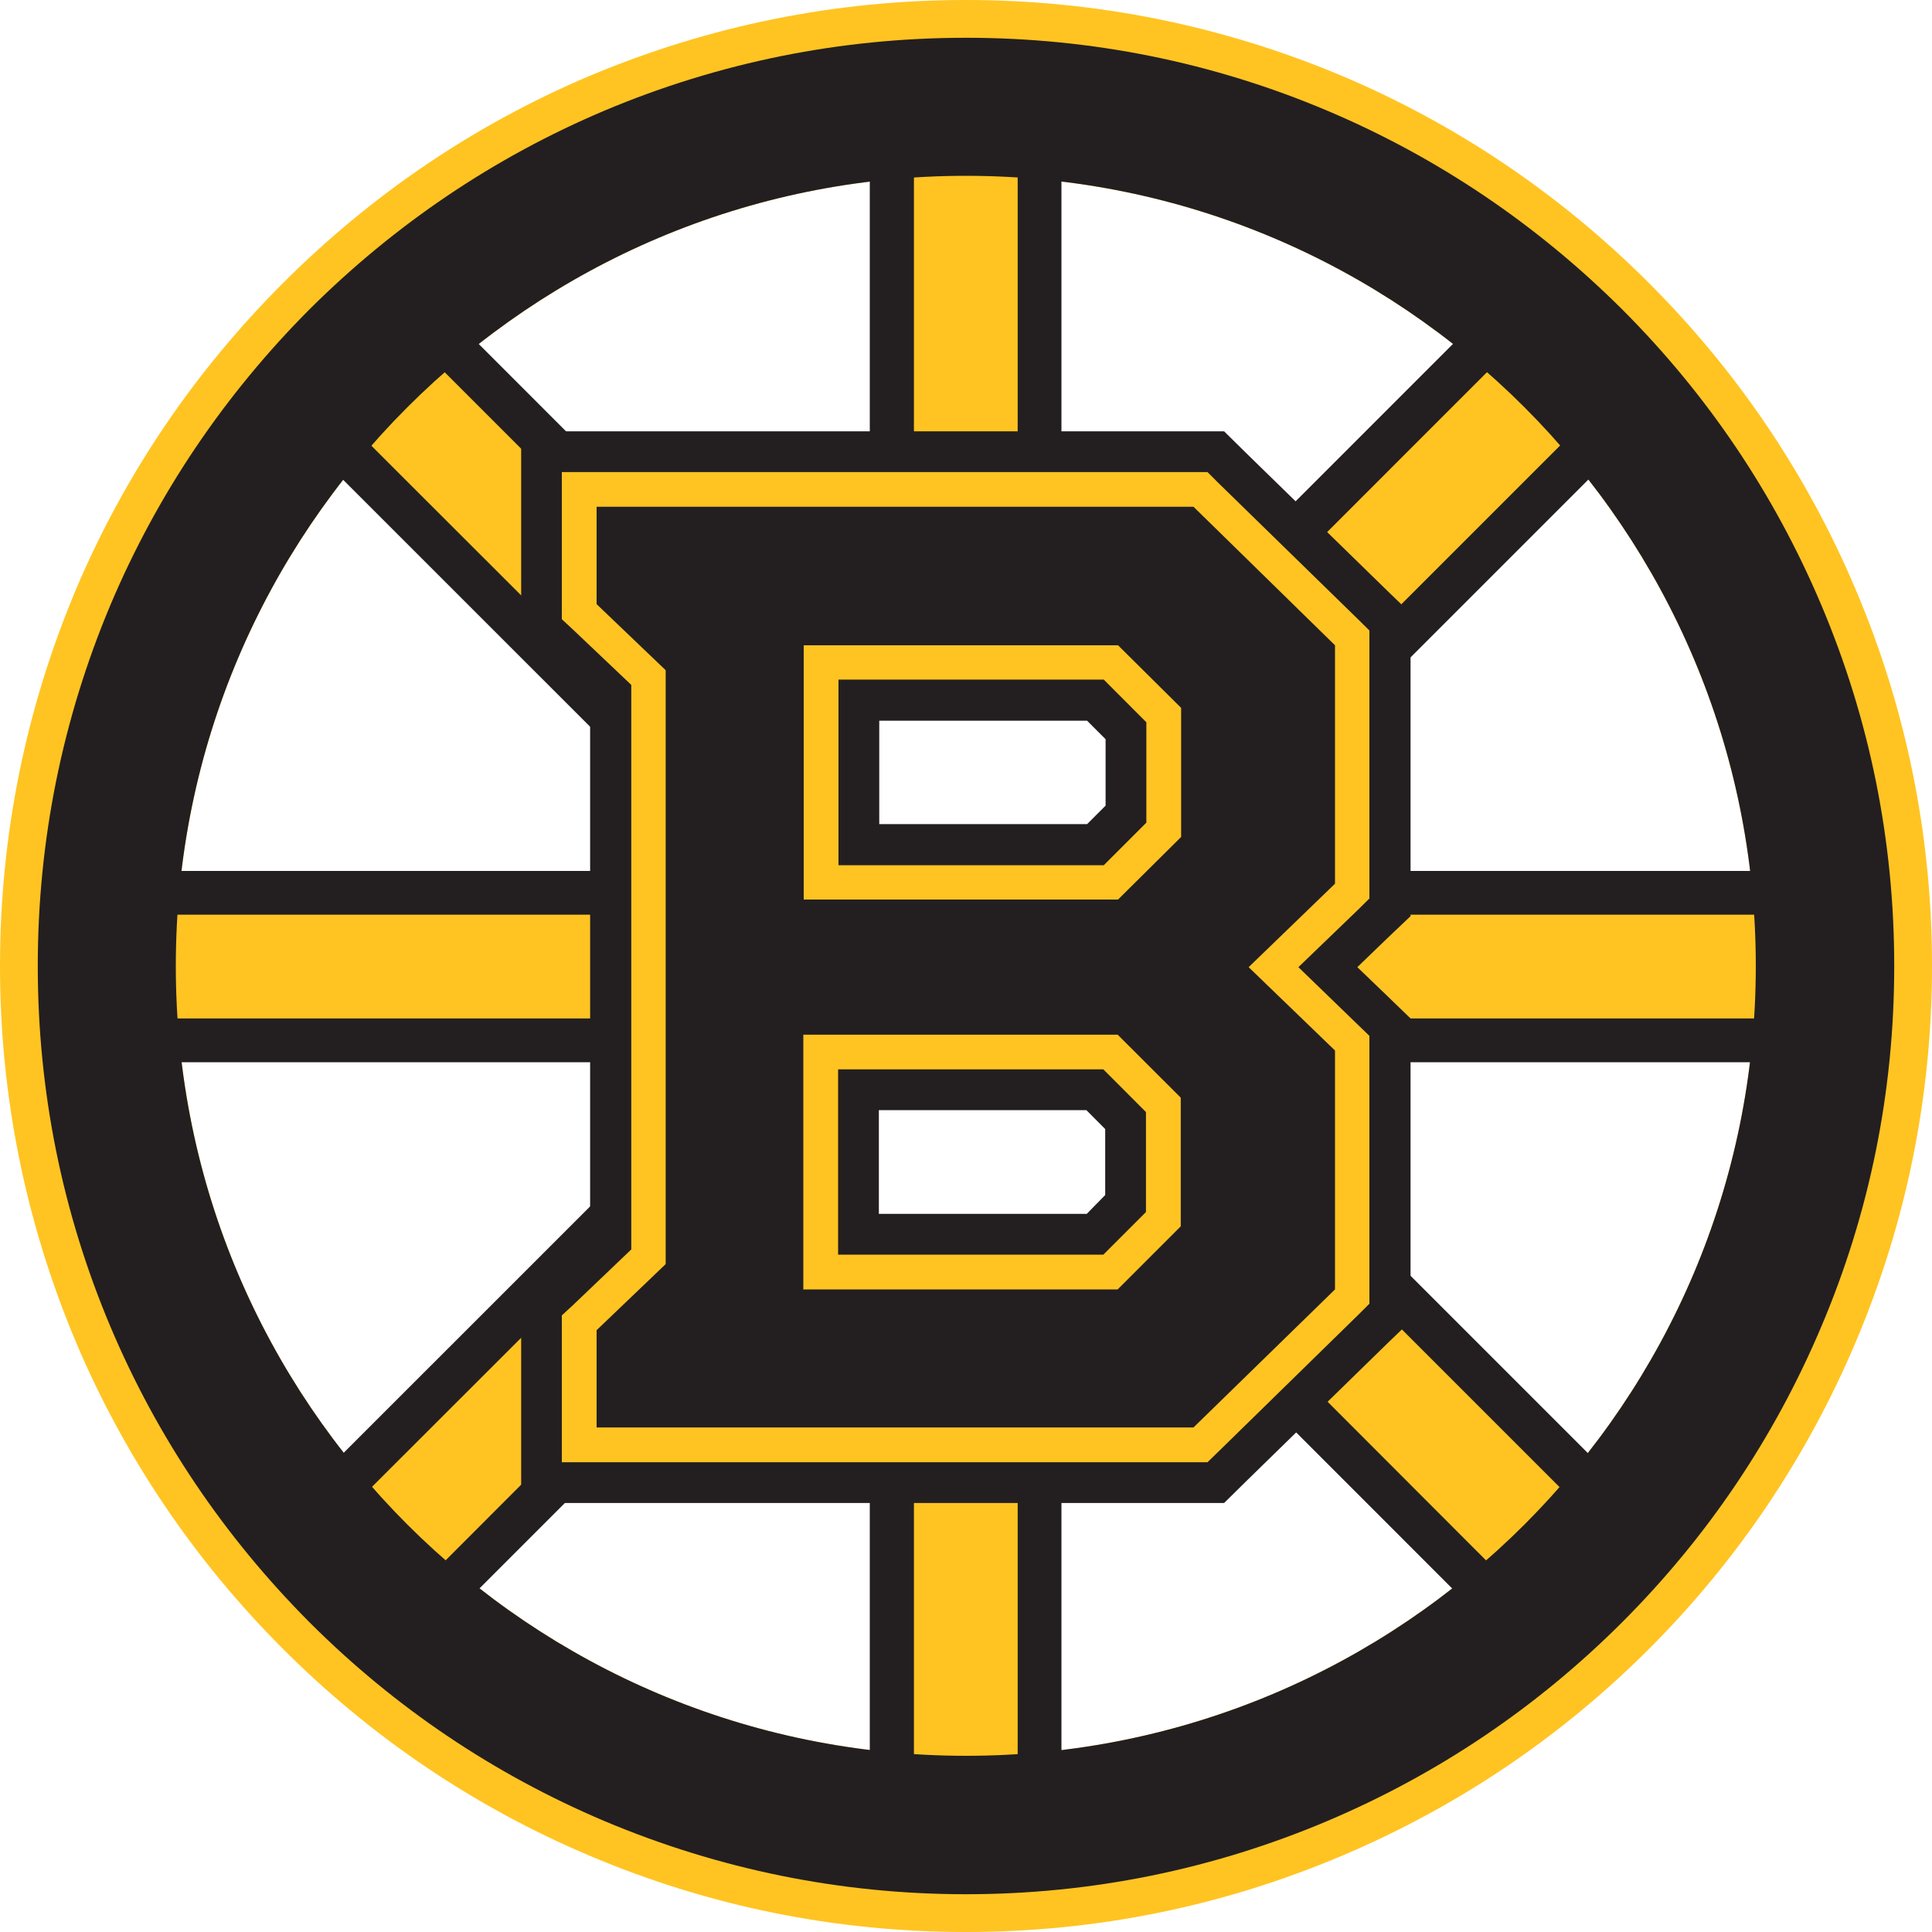
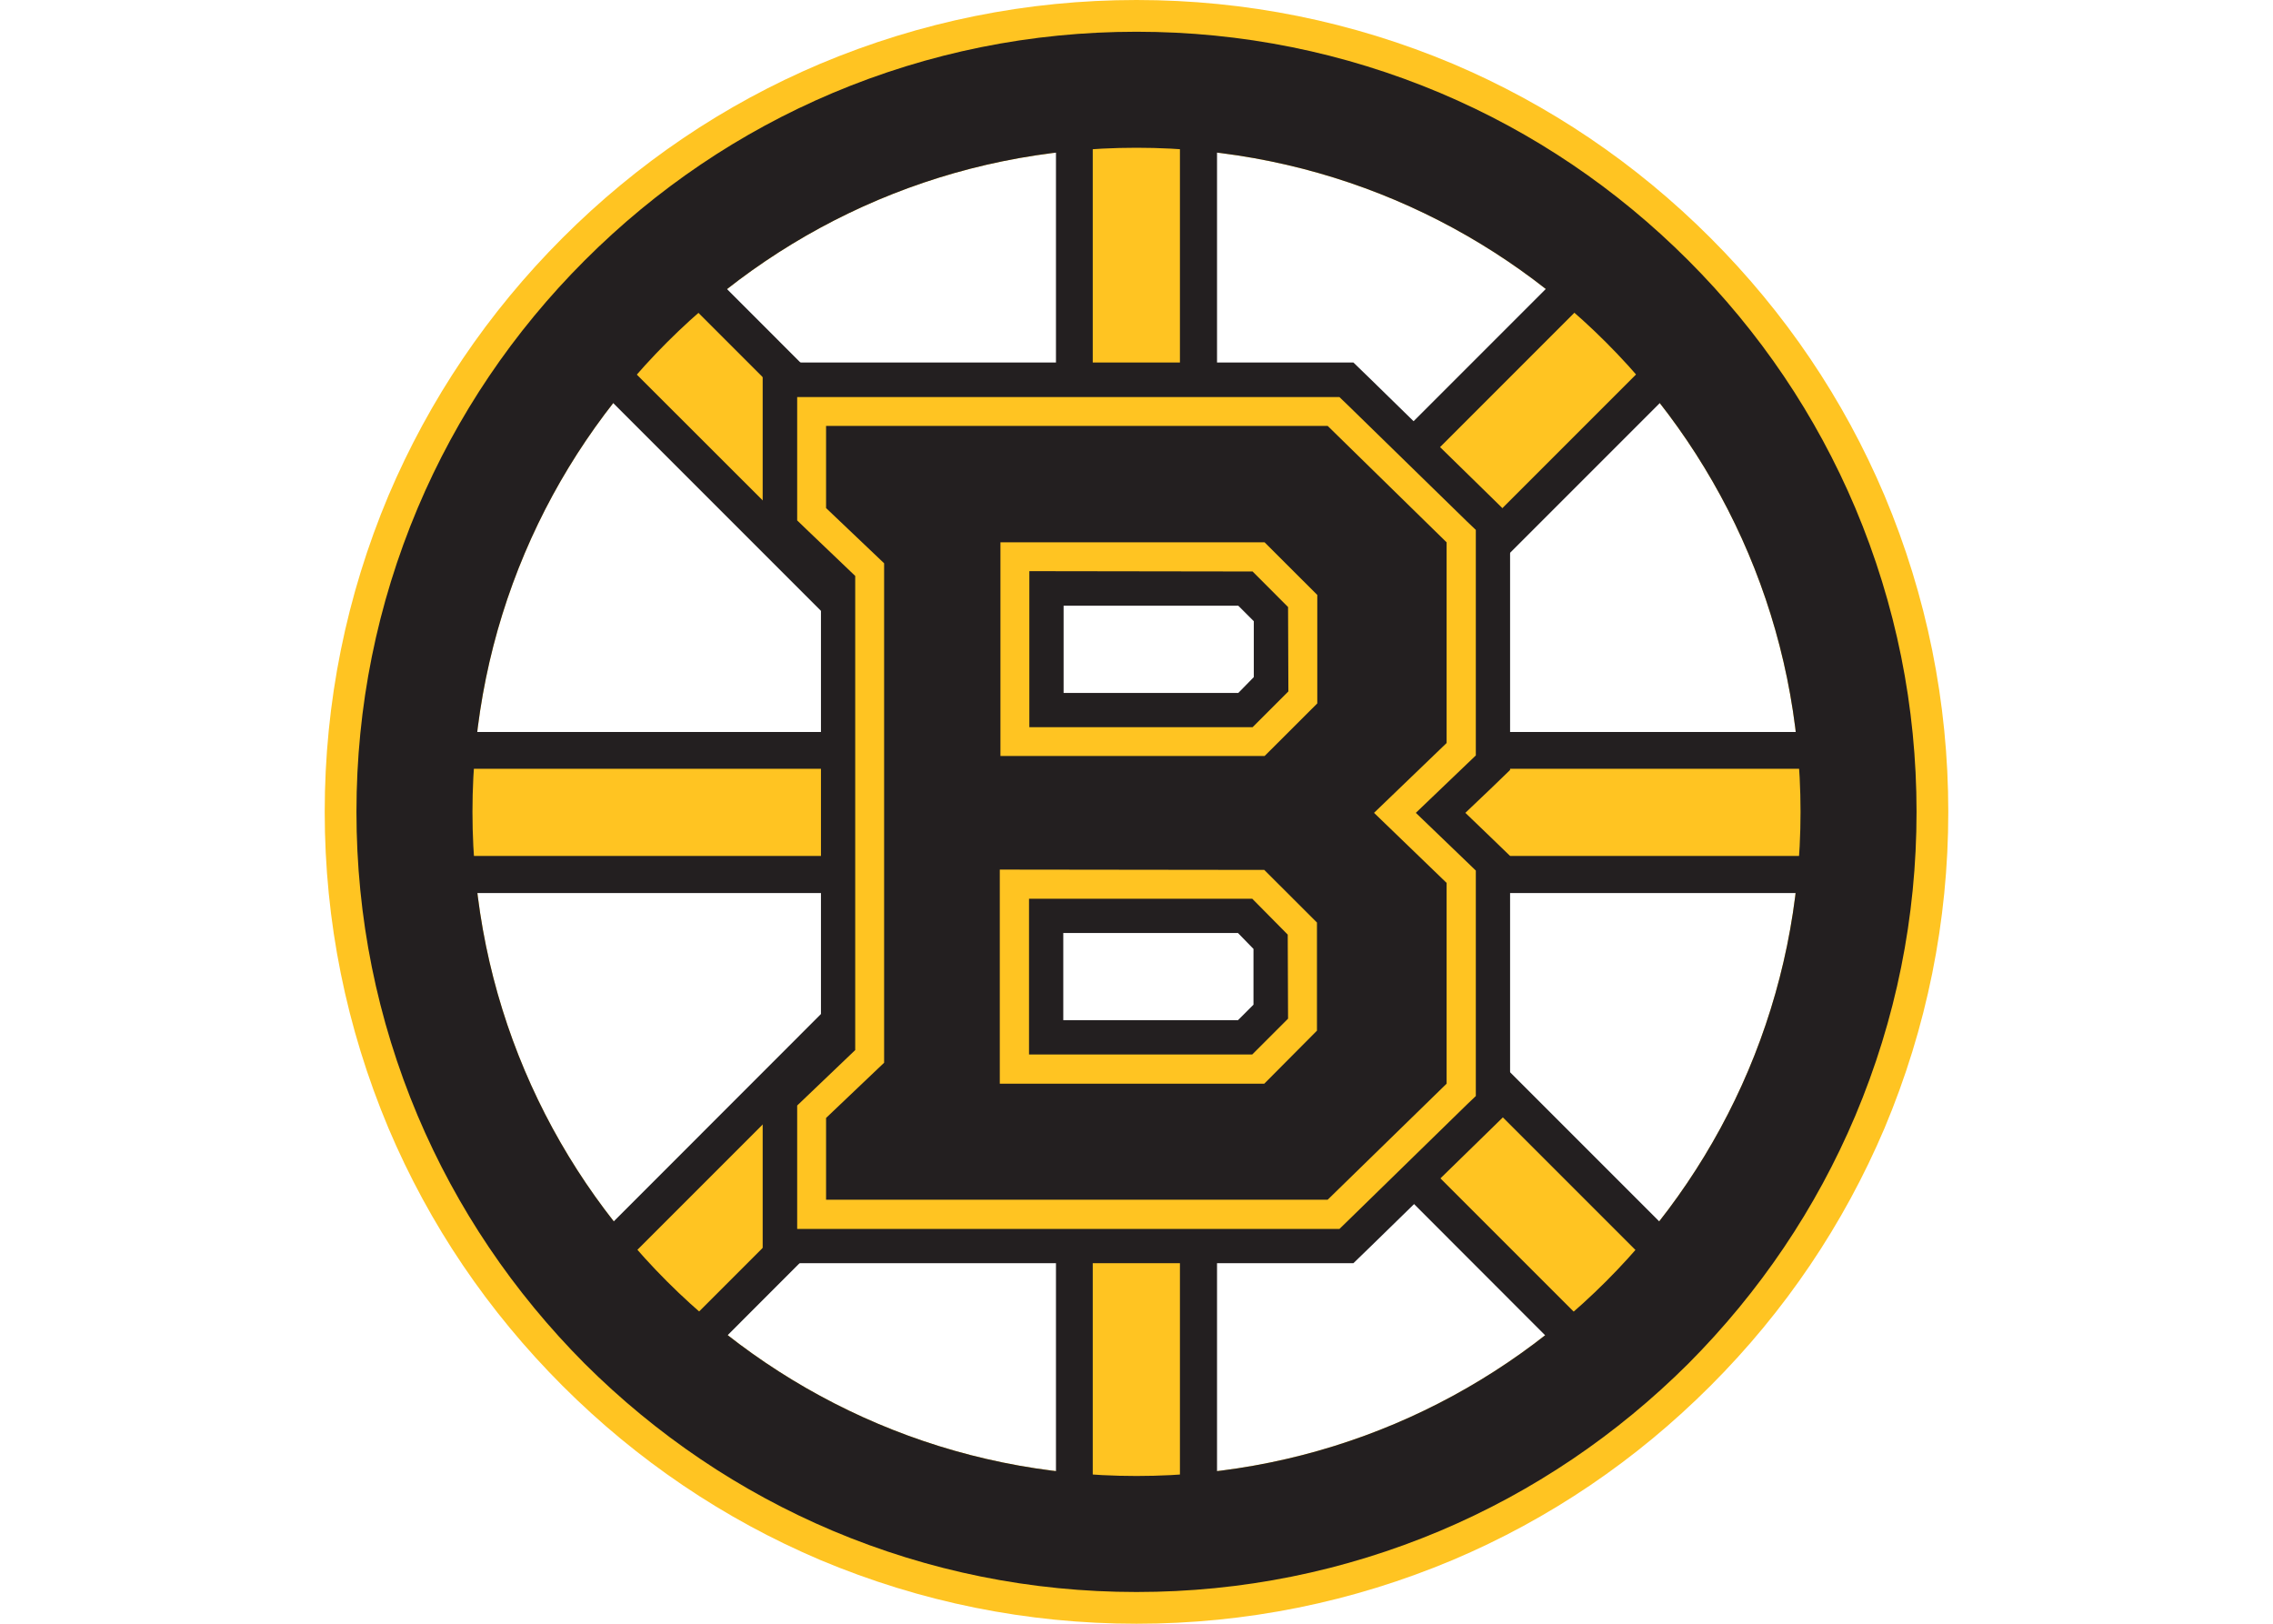
- <svg xmlns="http://www.w3.org/2000/svg" width="20pt" height="20pt" viewBox="0 0 20 20" version="1.1">
+ <svg xmlns="http://www.w3.org/2000/svg" width="28pt" height="20pt" viewBox="0 0 28 20" version="1.1">
  <g id="surface1">
-     <path style=" stroke:none;fill-rule:nonzero;fill:rgb(100%,100%,100%);fill-opacity:1;" d="M 10 19.086 C 7.57 19.086 5.289 18.141 3.574 16.426 C 1.855 14.707 0.91 12.426 0.91 10 C 0.91 7.57 1.855 5.289 3.574 3.574 C 5.289 1.855 7.57 0.91 10 0.91 C 12.426 0.91 14.707 1.855 16.426 3.574 C 18.141 5.289 19.086 7.57 19.086 10 C 19.086 12.426 18.141 14.707 16.426 16.426 C 14.707 18.141 12.426 19.086 10 19.086 Z M 10 19.086 " />
-     <path style=" stroke:none;fill-rule:nonzero;fill:rgb(100%,76.863%,13.333%);fill-opacity:1;" d="M 10 1.82 C 14.516 1.82 18.176 5.484 18.176 10 C 18.176 14.516 14.516 18.176 10 18.176 C 5.484 18.176 1.82 14.516 1.82 10 C 1.82 5.484 5.484 1.82 10 1.82 M 10 0 C 8.648 0 7.34 0.266 6.105 0.785 C 4.914 1.289 3.848 2.012 2.93 2.93 C 2.012 3.848 1.289 4.914 0.785 6.105 C 0.266 7.34 0 8.648 0 10 C 0 11.348 0.266 12.656 0.785 13.891 C 1.289 15.082 2.012 16.152 2.93 17.07 C 3.848 17.988 4.914 18.707 6.105 19.211 C 7.34 19.734 8.648 20 10 20 C 11.348 20 12.656 19.734 13.891 19.211 C 15.082 18.707 16.152 17.988 17.07 17.07 C 17.988 16.152 18.707 15.082 19.211 13.891 C 19.734 12.656 20 11.348 20 10 C 20 8.648 19.734 7.34 19.211 6.105 C 18.707 4.914 17.988 3.848 17.07 2.93 C 16.152 2.012 15.082 1.289 13.891 0.785 C 12.656 0.266 11.348 0 10 0 Z M 10 0 " />
-     <path style=" stroke:none;fill-rule:nonzero;fill:rgb(100%,76.863%,13.333%);fill-opacity:1;" d="M 10.762 6.453 L 9.234 6.449 L 9.234 1.012 L 10.762 1.012 Z M 10.762 6.453 " />
-     <path style=" stroke:none;fill-rule:nonzero;fill:rgb(13.725%,12.157%,12.549%);fill-opacity:1;" d="M 10.988 0.785 L 10.988 6.68 L 9.004 6.68 L 9.004 0.785 L 10.988 0.785 M 10.535 1.238 L 9.461 1.238 L 9.461 6.223 L 10.535 6.223 Z M 10.535 1.238 " />
-     <path style=" stroke:none;fill-rule:nonzero;fill:rgb(100%,76.863%,13.333%);fill-opacity:1;" d="M 10.762 19 L 9.234 19 L 9.234 13.574 L 10.762 13.574 Z M 10.762 19 " />
-     <path style=" stroke:none;fill-rule:nonzero;fill:rgb(13.725%,12.157%,12.549%);fill-opacity:1;" d="M 10.988 13.348 L 10.988 19.227 L 9.004 19.227 L 9.004 13.348 L 10.988 13.348 M 10.535 13.801 L 9.461 13.801 L 9.461 18.773 L 10.535 18.773 Z M 10.535 13.801 " />
-     <path style=" stroke:none;fill-rule:nonzero;fill:rgb(100%,76.863%,13.333%);fill-opacity:1;" d="M 15.816 16.906 L 12.074 13.164 L 12.449 12.789 L 12.449 11.375 L 16.898 15.824 Z M 4.18 16.906 L 3.098 15.824 L 7.766 11.16 L 8.09 10.832 L 8.09 12.996 Z M 18.992 10.77 L 11.953 10.77 L 11.734 10.551 L 11.664 10.484 L 8.09 10.484 L 8.09 10.77 L 1.004 10.77 L 1.004 9.242 L 8.094 9.242 L 8.094 9.539 L 11.672 9.539 L 11.969 9.242 L 18.992 9.242 Z M 8.094 9.184 L 7.766 8.852 L 3.098 4.188 L 4.18 3.105 L 8.094 7.023 Z M 12.453 8.629 L 12.453 7.234 L 12.07 6.852 L 15.816 3.105 L 16.898 4.188 Z M 12.453 8.629 " />
-     <path style=" stroke:none;fill-rule:nonzero;fill:rgb(13.725%,12.157%,12.549%);fill-opacity:1;" d="M 15.816 2.785 L 17.219 4.188 L 12.391 9.016 L 19.219 9.016 L 19.219 10.996 L 12.391 10.996 L 17.219 15.824 L 15.816 17.227 L 11.754 13.164 L 12.223 12.695 L 12.223 11.363 L 11.57 10.711 L 8.316 10.711 L 8.316 13.09 L 4.18 17.227 L 2.773 15.824 L 7.602 10.996 L 0.777 10.996 L 0.777 9.016 L 7.602 9.016 L 2.773 4.188 L 4.18 2.785 L 8.32 6.926 L 8.32 9.312 L 11.574 9.312 L 12.227 8.664 L 12.227 7.328 L 11.75 6.852 L 15.816 2.785 M 15.816 3.43 L 12.395 6.852 L 12.547 7.008 L 12.68 7.141 L 12.68 8.082 L 16.574 4.188 Z M 4.18 3.43 L 3.418 4.188 L 7.867 8.633 L 7.867 7.117 Z M 18.762 9.469 L 12.062 9.469 L 11.898 9.637 L 11.766 9.77 L 7.867 9.77 L 7.867 9.469 L 1.23 9.469 L 1.23 10.543 L 7.863 10.543 L 7.863 10.254 L 8.316 10.258 L 11.762 10.258 L 12.047 10.543 L 18.766 10.543 L 18.766 9.469 Z M 7.863 11.383 L 3.418 15.824 L 4.18 16.586 L 7.863 12.898 Z M 12.676 11.926 L 12.68 12.695 L 12.68 12.883 L 12.398 13.164 L 15.816 16.586 L 16.574 15.824 Z M 12.676 11.926 " />
-     <path style=" stroke:none;fill-rule:nonzero;fill:rgb(13.725%,12.157%,12.549%);fill-opacity:1;" d="M 12.512 15.168 L 5.785 15.168 L 5.785 13.602 L 5.906 13.484 L 6.5 12.918 L 6.5 7.105 L 5.906 6.539 L 5.785 6.422 L 5.785 4.855 L 12.512 4.855 L 12.629 4.969 L 14.094 6.398 L 14.211 6.516 L 14.211 9.316 L 14.09 9.434 L 13.488 10.012 L 14.09 10.594 L 14.211 10.707 L 14.211 13.512 L 14.094 13.625 L 12.629 15.055 Z M 8.707 12.957 L 11.41 12.957 L 11.832 12.535 L 11.832 11.523 L 11.41 11.102 L 8.707 11.102 Z M 8.711 8.922 L 11.414 8.922 L 11.836 8.5 L 11.836 7.492 L 11.414 7.07 L 8.711 7.07 Z M 8.711 8.922 " />
-     <path style=" stroke:none;fill-rule:nonzero;fill:rgb(13.725%,12.157%,12.549%);fill-opacity:1;" d="M 12.355 5.246 L 13.82 6.68 L 13.82 9.148 L 12.926 10.012 L 13.82 10.875 L 13.82 13.348 L 12.355 14.777 L 6.176 14.777 L 6.176 13.77 L 6.891 13.086 L 6.891 6.938 L 6.176 6.254 L 6.176 5.246 L 12.355 5.246 M 8.32 9.312 L 11.574 9.312 L 12.227 8.664 L 12.227 7.328 L 11.574 6.68 L 8.32 6.68 L 8.32 9.312 M 8.316 13.348 L 11.57 13.348 L 12.223 12.695 L 12.223 11.363 L 11.57 10.711 L 8.316 10.711 L 8.316 13.348 M 12.672 4.465 L 5.395 4.465 L 5.395 6.59 L 5.637 6.82 L 6.109 7.273 L 6.109 12.754 L 5.637 13.203 L 5.395 13.434 L 5.395 15.559 L 12.672 15.559 L 12.898 15.336 L 14.363 13.906 L 14.602 13.676 L 14.602 10.543 L 14.363 10.312 L 14.051 10.012 L 14.359 9.715 L 14.602 9.484 L 14.602 6.348 L 14.367 6.121 L 12.898 4.688 Z M 9.102 8.531 L 9.102 7.461 L 11.254 7.461 L 11.445 7.652 L 11.445 8.34 L 11.254 8.531 Z M 9.098 12.566 L 9.098 11.492 L 11.246 11.492 L 11.441 11.688 L 11.441 12.371 L 11.25 12.566 Z M 9.098 12.566 " />
-     <path style=" stroke:none;fill-rule:nonzero;fill:rgb(13.725%,12.157%,12.549%);fill-opacity:1;" d="M 12.426 14.957 L 5.996 14.957 L 5.996 13.691 L 6.051 13.641 L 6.711 13.012 L 6.711 7.016 L 6.051 6.387 L 5.996 6.332 L 5.996 5.066 L 12.426 5.066 L 12.48 5.117 L 13.945 6.551 L 14 6.602 L 14 9.227 L 13.945 9.277 L 13.184 10.012 L 13.945 10.746 L 14 10.797 L 14 13.422 L 13.945 13.473 L 12.48 14.906 Z M 8.496 13.168 L 11.496 13.168 L 12.043 12.621 L 12.043 11.438 L 11.496 10.891 L 8.496 10.891 Z M 8.5 9.133 L 11.5 9.133 L 12.047 8.59 L 12.047 7.402 L 11.5 6.859 L 8.5 6.855 Z M 8.5 9.133 " />
-     <path style=" stroke:none;fill-rule:nonzero;fill:rgb(100%,76.863%,13.333%);fill-opacity:1;" d="M 12.355 5.246 L 13.82 6.68 L 13.82 9.148 L 12.926 10.012 L 13.82 10.875 L 13.82 13.348 L 12.355 14.777 L 6.176 14.777 L 6.176 13.77 L 6.891 13.086 L 6.891 6.938 L 6.176 6.254 L 6.176 5.246 L 12.355 5.246 M 8.32 9.312 L 11.574 9.312 L 12.227 8.664 L 12.227 7.328 L 11.574 6.68 L 8.32 6.68 L 8.32 9.312 M 8.316 13.348 L 11.57 13.348 L 12.223 12.695 L 12.223 11.363 L 11.57 10.711 L 8.316 10.711 L 8.316 13.348 M 12.5 4.887 L 5.816 4.887 L 5.816 6.41 L 5.93 6.516 L 6.535 7.09 L 6.535 12.934 L 5.93 13.512 L 5.816 13.617 L 5.816 15.137 L 12.5 15.137 L 12.605 15.035 L 14.07 13.602 L 14.176 13.496 L 14.176 10.723 L 14.066 10.617 L 13.441 10.012 L 14.066 9.41 L 14.176 9.301 L 14.176 6.527 L 14.07 6.422 L 12.605 4.992 Z M 8.68 8.957 L 8.68 7.035 L 11.426 7.035 L 11.867 7.477 L 11.867 8.516 L 11.426 8.957 Z M 8.676 12.988 L 8.676 11.07 L 11.422 11.07 L 11.863 11.512 L 11.863 12.547 L 11.422 12.988 Z M 8.676 12.988 " />
-     <path style=" stroke:none;fill-rule:nonzero;fill:rgb(13.725%,12.157%,12.549%);fill-opacity:1;" d="M 10 1.82 C 14.516 1.82 18.176 5.484 18.176 10 C 18.176 14.516 14.516 18.176 10 18.176 C 5.484 18.176 1.82 14.516 1.82 10 C 1.82 5.484 5.484 1.82 10 1.82 M 10 0.391 C 8.703 0.391 7.445 0.645 6.258 1.145 C 5.113 1.629 4.086 2.324 3.203 3.203 C 2.324 4.086 1.629 5.113 1.145 6.258 C 0.645 7.445 0.391 8.703 0.391 10 C 0.391 11.297 0.645 12.555 1.145 13.738 C 1.629 14.883 2.324 15.91 3.203 16.793 C 4.086 17.676 5.113 18.367 6.258 18.852 C 7.445 19.352 8.703 19.609 10 19.609 C 11.297 19.609 12.555 19.352 13.738 18.852 C 14.883 18.367 15.91 17.676 16.793 16.793 C 17.676 15.91 18.367 14.883 18.852 13.738 C 19.355 12.555 19.609 11.297 19.609 10 C 19.609 8.703 19.355 7.445 18.852 6.258 C 18.367 5.113 17.676 4.086 16.793 3.203 C 15.91 2.324 14.883 1.629 13.738 1.145 C 12.555 0.645 11.297 0.391 10 0.391 Z M 10 0.391 " />
+     <path style=" stroke:none;fill-rule:nonzero;fill:rgb(100%,100%,100%);fill-opacity:1;" d="M 14 19.09 C 11.574 19.09 9.289 18.145 7.574 16.426 C 5.855 14.711 4.91 12.426 4.91 10 C 4.91 7.574 5.855 5.289 7.574 3.574 C 9.289 1.855 11.574 0.91 14 0.91 C 16.43 0.91 18.711 1.855 20.426 3.574 C 22.145 5.289 23.09 7.574 23.09 10 C 23.09 12.43 22.145 14.711 20.426 16.426 C 18.711 18.145 16.43 19.09 14 19.09 Z M 14 19.09 " />
+     <path style=" stroke:none;fill-rule:nonzero;fill:rgb(100%,76.863%,13.333%);fill-opacity:1;" d="M 14 1.82 C 18.516 1.82 22.18 5.484 22.18 10 C 22.18 14.516 18.516 18.18 14 18.18 C 9.484 18.18 5.82 14.516 5.82 10 C 5.82 5.484 9.484 1.82 14 1.82 M 14 0 C 12.652 0 11.34 0.266 10.105 0.785 C 8.914 1.289 7.848 2.012 6.93 2.93 C 6.012 3.848 5.289 4.918 4.785 6.105 C 4.266 7.34 4 8.652 4 10 C 4 11.348 4.266 12.66 4.785 13.895 C 5.289 15.086 6.012 16.152 6.93 17.07 C 7.848 17.988 8.918 18.711 10.105 19.215 C 11.34 19.734 12.652 20 14 20 C 15.348 20 16.66 19.734 17.895 19.215 C 19.086 18.711 20.152 17.988 21.07 17.07 C 21.988 16.152 22.711 15.082 23.215 13.895 C 23.734 12.66 24 11.348 24 10 C 24 8.652 23.734 7.34 23.215 6.105 C 22.711 4.914 21.988 3.848 21.07 2.93 C 20.152 2.012 19.082 1.289 17.895 0.785 C 16.66 0.266 15.348 0 14 0 Z M 14 0 " />
+     <path style=" stroke:none;fill-rule:nonzero;fill:rgb(100%,76.863%,13.333%);fill-opacity:1;" d="M 14.762 6.453 L 13.234 6.453 L 13.234 1.012 L 14.762 1.012 Z M 14.762 6.453 " />
+     <path style=" stroke:none;fill-rule:nonzero;fill:rgb(13.725%,12.157%,12.549%);fill-opacity:1;" d="M 14.992 0.785 L 14.992 6.68 L 13.008 6.68 L 13.008 0.785 L 14.992 0.785 M 14.535 1.238 L 13.461 1.238 L 13.461 6.223 L 14.535 6.223 Z M 14.535 1.238 " />
+     <path style=" stroke:none;fill-rule:nonzero;fill:rgb(100%,76.863%,13.333%);fill-opacity:1;" d="M 14.762 19.004 L 13.234 19.004 L 13.234 13.574 L 14.762 13.574 Z M 14.762 19.004 " />
+     <path style=" stroke:none;fill-rule:nonzero;fill:rgb(13.725%,12.157%,12.549%);fill-opacity:1;" d="M 14.992 13.348 L 14.992 19.23 L 13.008 19.23 L 13.008 13.348 L 14.992 13.348 M 14.535 13.805 L 13.461 13.805 L 13.461 18.773 L 14.535 18.773 Z M 14.535 13.805 " />
+     <path style=" stroke:none;fill-rule:nonzero;fill:rgb(100%,76.863%,13.333%);fill-opacity:1;" d="M 19.816 16.906 L 16.078 13.164 L 16.453 12.789 L 16.453 12.695 L 16.449 11.379 L 20.898 15.828 Z M 8.18 16.906 L 7.098 15.828 L 12.09 10.836 L 12.09 12.996 Z M 22.992 10.773 L 15.953 10.773 L 15.734 10.551 L 15.668 10.484 L 12.09 10.484 L 12.09 10.773 L 5.004 10.773 L 5.004 9.242 L 12.094 9.242 L 12.094 9.543 L 15.672 9.543 L 15.738 9.477 L 15.969 9.242 L 22.992 9.242 Z M 12.094 9.184 L 7.098 4.188 L 8.18 3.105 L 12.094 7.023 Z M 16.457 8.629 L 16.453 7.328 L 16.453 7.234 L 16.07 6.852 L 19.816 3.105 L 20.898 4.188 Z M 16.457 8.629 " />
+     <path style=" stroke:none;fill-rule:nonzero;fill:rgb(13.725%,12.157%,12.549%);fill-opacity:1;" d="M 19.816 2.785 L 21.223 4.188 L 16.395 9.016 L 23.223 9.016 L 23.223 11 L 16.395 11 L 21.223 15.828 L 19.816 17.23 L 15.754 13.164 L 16.223 12.695 L 16.223 11.363 L 15.574 10.715 L 12.316 10.711 L 12.316 13.09 L 8.18 17.23 L 6.777 15.828 L 11.602 11 L 4.777 11 L 4.777 9.016 L 11.605 9.016 L 6.777 4.188 L 8.18 2.785 L 12.324 6.93 L 12.324 9.312 L 15.578 9.312 L 16.227 8.664 L 16.227 7.328 L 15.75 6.852 L 19.816 2.785 M 19.816 3.43 L 16.395 6.852 L 16.547 7.008 L 16.684 7.141 L 16.684 8.082 L 20.578 4.188 Z M 8.18 3.43 L 7.418 4.188 L 11.867 8.633 L 11.867 7.117 Z M 22.766 9.469 L 16.062 9.469 L 15.898 9.637 L 15.766 9.77 L 11.867 9.77 L 11.867 9.469 L 5.23 9.469 L 5.23 10.543 L 11.863 10.543 L 11.863 10.258 L 15.762 10.258 L 16.047 10.543 L 22.766 10.543 Z M 11.863 11.383 L 7.418 15.828 L 8.18 16.586 L 11.863 12.902 Z M 16.68 11.93 L 16.68 12.887 L 16.398 13.168 L 19.816 16.586 L 20.578 15.828 Z M 16.68 11.93 " />
+     <path style=" stroke:none;fill-rule:nonzero;fill:rgb(13.725%,12.157%,12.549%);fill-opacity:1;" d="M 16.516 15.168 L 9.785 15.168 L 9.785 13.602 L 9.906 13.488 L 10.5 12.922 L 10.5 7.105 L 9.906 6.539 L 9.785 6.422 L 9.785 4.855 L 16.516 4.855 L 16.629 4.969 L 18.094 6.398 L 18.211 6.516 L 18.211 9.316 L 18.094 9.434 L 17.488 10.012 L 18.094 10.594 L 18.211 10.707 L 18.211 13.512 L 18.094 13.629 L 16.629 15.059 Z M 12.707 12.957 L 15.41 12.957 L 15.832 12.535 L 15.832 11.523 L 15.41 11.105 L 12.707 11.102 Z M 12.711 8.922 L 15.414 8.922 L 15.836 8.5 L 15.836 7.492 L 15.414 7.07 L 12.711 7.07 Z M 12.711 8.922 " />
+     <path style=" stroke:none;fill-rule:nonzero;fill:rgb(13.725%,12.157%,12.549%);fill-opacity:1;" d="M 16.355 5.246 L 17.82 6.68 L 17.82 9.152 L 16.926 10.012 L 17.82 10.875 L 17.82 13.348 L 16.355 14.777 L 10.176 14.777 L 10.176 13.77 L 10.891 13.09 L 10.891 6.938 L 10.176 6.258 L 10.176 5.246 L 16.355 5.246 M 12.324 9.312 L 15.578 9.312 L 16.227 8.664 L 16.227 7.328 L 15.578 6.68 L 12.324 6.68 L 12.324 9.312 M 12.316 13.348 L 15.574 13.348 L 16.223 12.695 L 16.223 11.363 L 15.574 10.715 L 12.316 10.711 L 12.316 13.348 M 16.672 4.465 L 9.395 4.465 L 9.395 6.59 L 9.637 6.82 L 10.113 7.273 L 10.113 12.754 L 9.637 13.207 L 9.395 13.438 L 9.395 15.559 L 16.672 15.559 L 16.902 15.336 L 18.367 13.906 L 18.602 13.676 L 18.602 10.543 L 18.363 10.312 L 18.051 10.012 L 18.363 9.715 L 18.602 9.484 L 18.602 6.352 L 18.367 6.121 L 16.902 4.688 Z M 13.102 8.535 L 13.102 7.461 L 15.254 7.461 L 15.445 7.652 L 15.445 8.34 L 15.254 8.535 Z M 13.098 12.566 L 13.098 11.492 L 15.25 11.492 L 15.441 11.688 L 15.441 12.375 L 15.25 12.566 Z M 13.098 12.566 " />
+     <path style=" stroke:none;fill-rule:nonzero;fill:rgb(13.725%,12.157%,12.549%);fill-opacity:1;" d="M 16.43 14.957 L 9.996 14.957 L 9.996 13.695 L 10.055 13.641 L 10.715 13.012 L 10.715 7.016 L 10.055 6.387 L 9.996 6.332 L 9.996 5.066 L 16.43 5.066 L 16.48 5.117 L 17.945 6.551 L 18 6.602 L 18 9.227 L 17.945 9.281 L 17.184 10.012 L 17.945 10.746 L 18 10.797 L 18 13.422 L 17.945 13.477 L 16.48 14.906 Z M 12.496 13.168 L 15.5 13.168 L 16.043 12.621 L 16.043 11.438 L 15.5 10.891 L 12.496 10.891 Z M 12.5 9.137 L 15.504 9.137 L 16.047 8.59 L 16.047 7.402 L 15.504 6.859 L 12.5 6.859 Z M 12.5 9.137 " />
+     <path style=" stroke:none;fill-rule:nonzero;fill:rgb(100%,76.863%,13.333%);fill-opacity:1;" d="M 16.355 5.246 L 17.82 6.68 L 17.82 9.152 L 16.926 10.012 L 17.82 10.875 L 17.82 13.348 L 16.355 14.777 L 10.176 14.777 L 10.176 13.77 L 10.891 13.09 L 10.891 6.938 L 10.176 6.258 L 10.176 5.246 L 16.355 5.246 M 12.324 9.312 L 15.578 9.312 L 16.227 8.664 L 16.227 7.328 L 15.578 6.68 L 12.324 6.68 L 12.324 9.312 M 12.316 13.348 L 15.574 13.348 L 16.223 12.695 L 16.223 11.363 L 15.574 10.715 L 12.316 10.711 L 12.316 13.348 M 16.5 4.891 L 9.82 4.891 L 9.82 6.41 L 9.93 6.516 L 10.535 7.094 L 10.535 12.934 L 9.93 13.512 L 9.82 13.617 L 9.82 15.137 L 16.5 15.137 L 16.605 15.035 L 18.07 13.605 L 18.18 13.5 L 18.18 10.723 L 18.07 10.617 L 17.441 10.012 L 18.07 9.41 L 18.18 9.305 L 18.18 6.527 L 18.07 6.422 L 16.605 4.992 Z M 12.68 8.957 L 12.68 7.035 L 15.43 7.039 L 15.867 7.477 L 15.871 8.516 L 15.43 8.957 Z M 12.676 12.988 L 12.676 11.07 L 15.426 11.07 L 15.863 11.512 L 15.867 12.547 L 15.426 12.988 Z M 12.676 12.988 " />
+     <path style=" stroke:none;fill-rule:nonzero;fill:rgb(13.725%,12.157%,12.549%);fill-opacity:1;" d="M 14 1.82 C 18.516 1.82 22.18 5.484 22.18 10 C 22.18 14.516 18.516 18.18 14 18.18 C 9.484 18.18 5.82 14.516 5.82 10 C 5.82 5.484 9.484 1.82 14 1.82 M 14 0.391 C 12.703 0.391 11.445 0.645 10.258 1.145 C 9.113 1.629 8.086 2.324 7.203 3.207 C 6.324 4.086 5.629 5.113 5.145 6.258 C 4.645 7.445 4.391 8.703 4.391 10 C 4.391 11.297 4.645 12.555 5.145 13.742 C 5.629 14.887 6.324 15.914 7.203 16.797 C 8.086 17.676 9.113 18.371 10.258 18.855 C 11.445 19.355 12.703 19.609 14 19.609 C 15.297 19.609 16.555 19.355 17.742 18.855 C 18.887 18.371 19.914 17.676 20.797 16.797 C 21.676 15.914 22.371 14.887 22.855 13.742 C 23.355 12.555 23.609 11.297 23.609 10 C 23.609 8.703 23.355 7.445 22.855 6.258 C 22.371 5.113 21.676 4.086 20.797 3.207 C 19.914 2.324 18.887 1.629 17.742 1.145 C 16.555 0.645 15.297 0.391 14 0.391 Z M 14 0.391 " />
  </g>
</svg>
